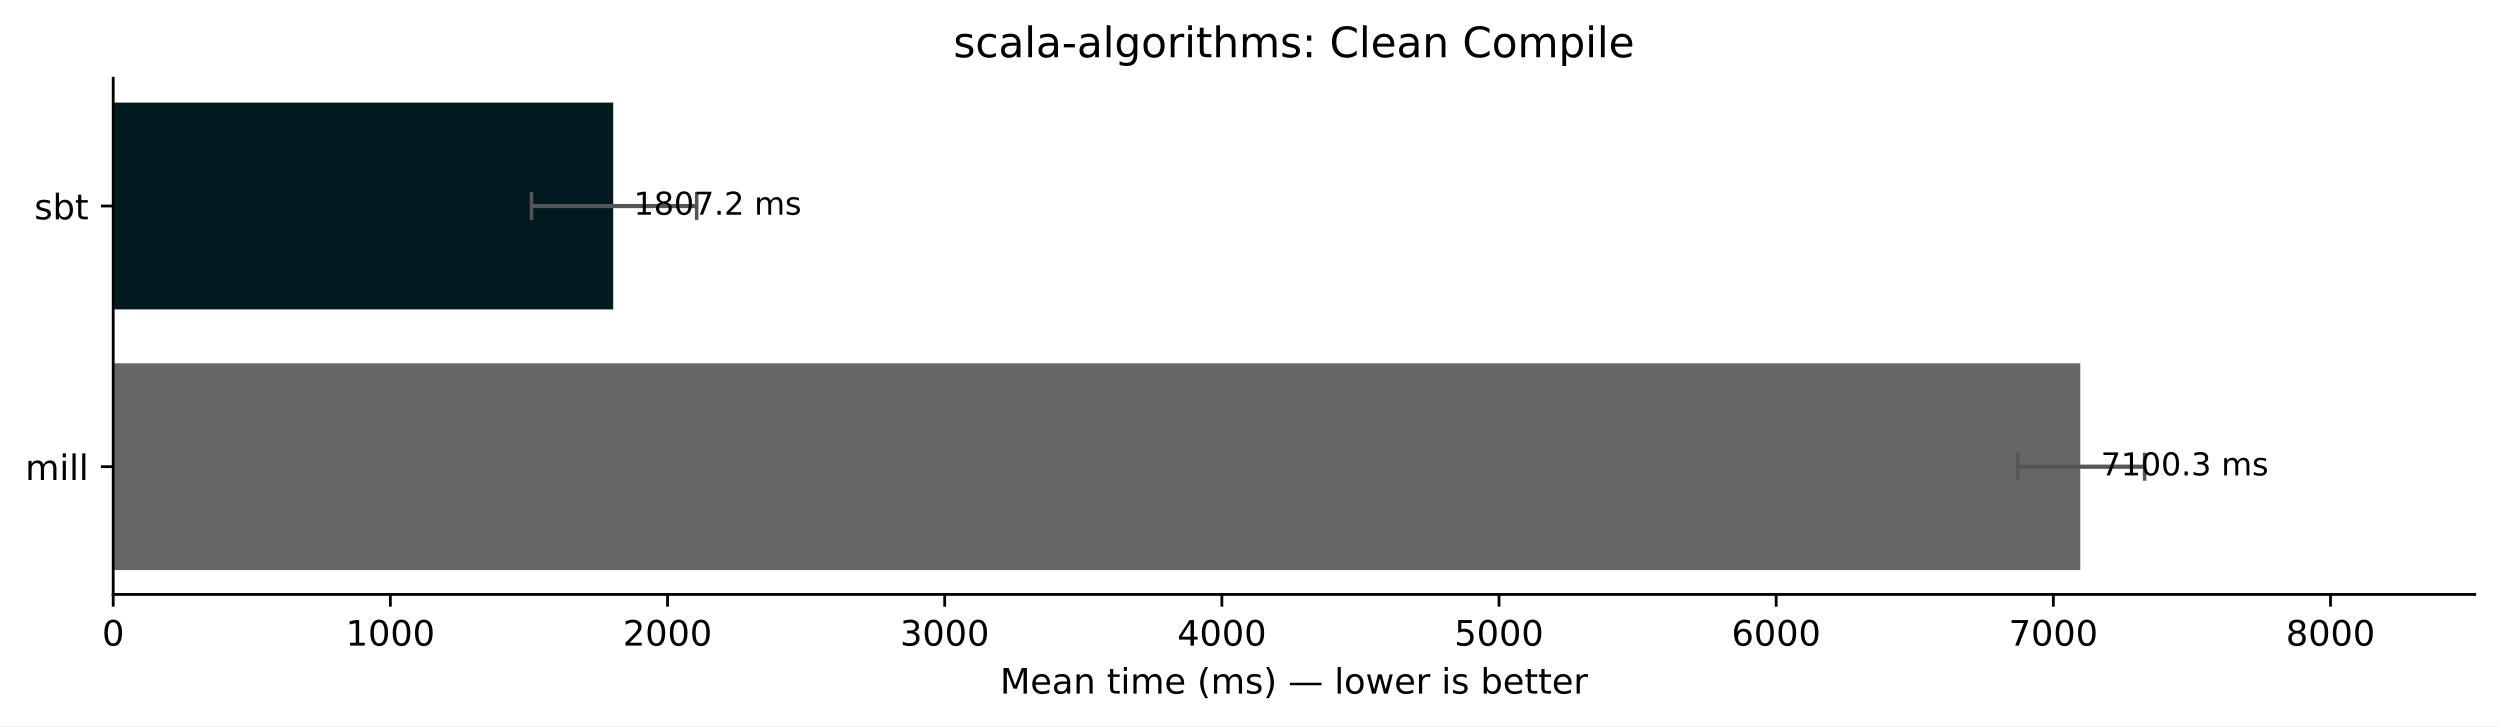
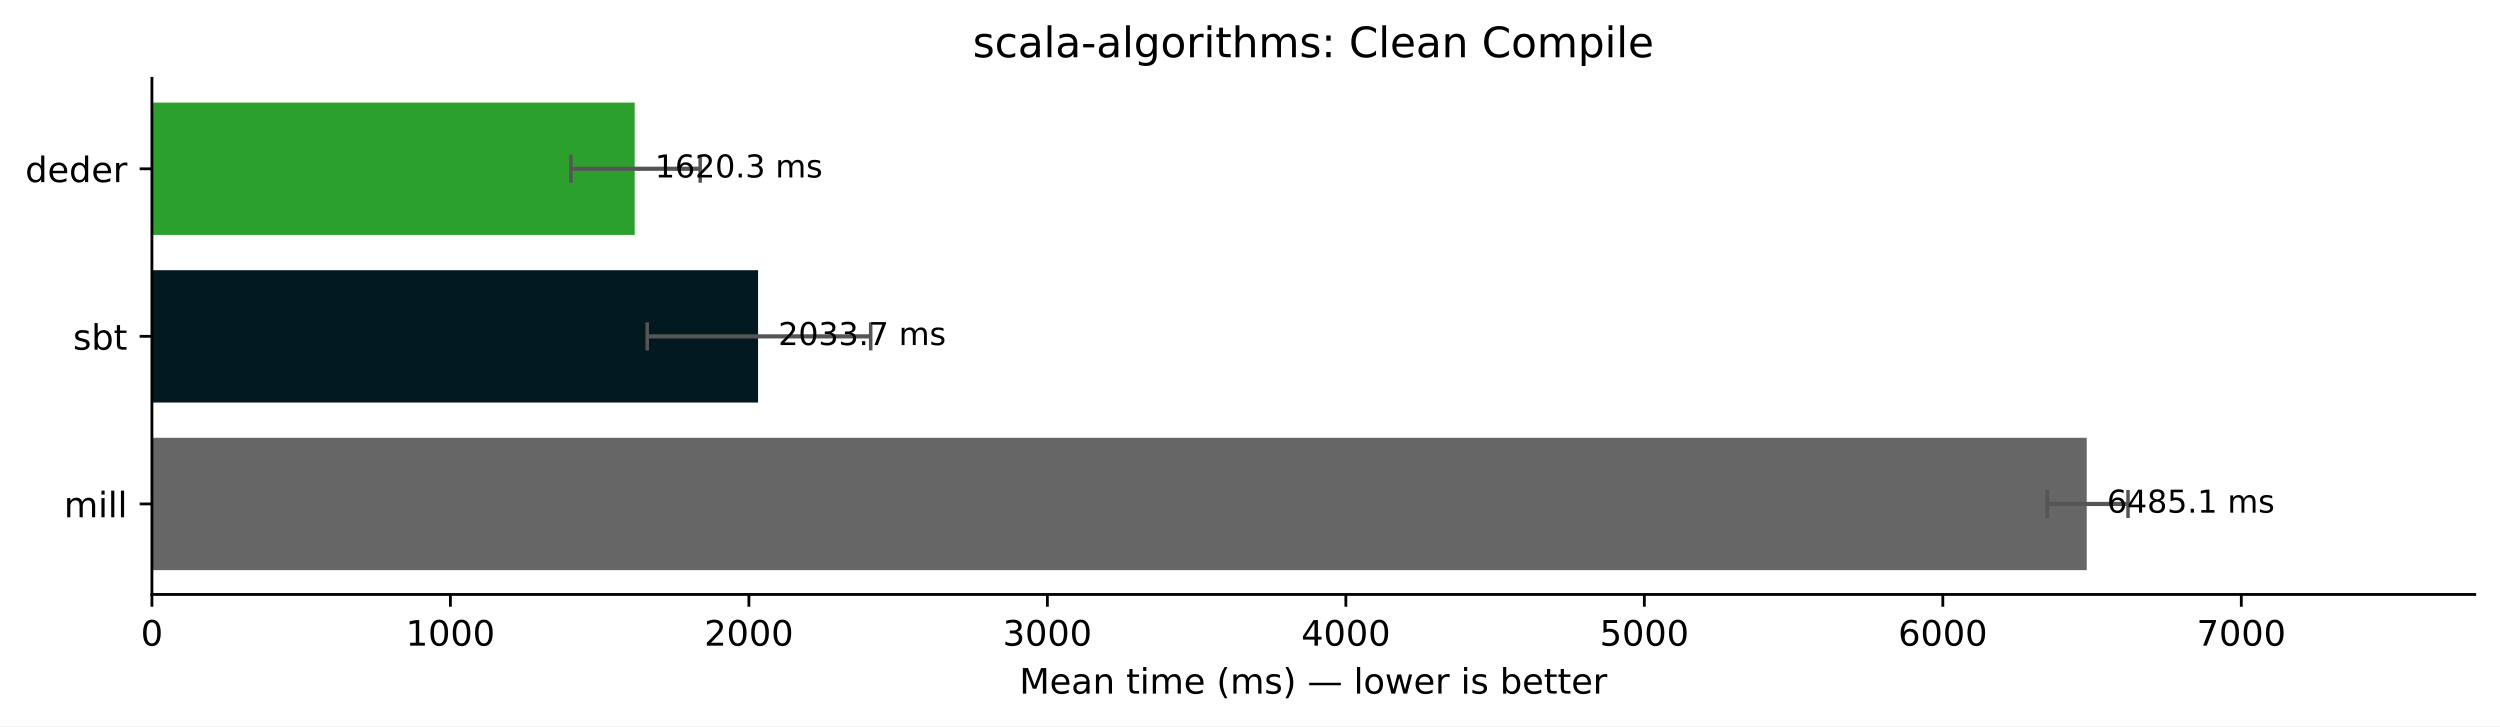
- <svg xmlns="http://www.w3.org/2000/svg" xmlns:xlink="http://www.w3.org/1999/xlink" width="712.785pt" height="207.034pt" viewBox="0 0 712.785 207.034" version="1.1">
+ <svg xmlns="http://www.w3.org/2000/svg" xmlns:xlink="http://www.w3.org/1999/xlink" width="712.754pt" height="207.034pt" viewBox="0 0 712.754 207.034" version="1.1">
  <defs>
    <style type="text/css">*{stroke-linejoin: round; stroke-linecap: butt}</style>
  </defs>
  <g id="figure_1">
    <g id="patch_1">
-       <path d="M -0 207.034  L 712.785 207.034  L 712.785 0  L -0 0  z " style="fill: #ffffff" />
+       <path d="M 0 207.034  L 712.754 207.034  L 712.754 0  L 0 0  z " style="fill: #ffffff" />
    </g>
    <g id="axes_1">
      <g id="patch_2">
-         <path d="M 32.275 169.478  L 705.585 169.478  L 705.585 22.318  L 32.275 22.318  z " style="fill: #ffffff" />
+         <path d="M 43.314 169.478  L 705.554 169.478  L 705.554 22.318  L 43.314 22.318  z " style="fill: #ffffff" />
      </g>
      <g id="patch_3">
-         <path d="M 32.275 162.789  L 593.367 162.789  L 593.367 103.33  L 32.275 103.33  z " clip-path="url(#p13471422b7)" style="fill: #666666; stroke: #ffffff; stroke-width: 0.5; stroke-linejoin: miter" />
+         <path d="M 43.314 162.789  L 595.181 162.789  L 595.181 124.566  L 43.314 124.566  z " clip-path="url(#p39dc94864c)" style="fill: #666666; stroke: #ffffff; stroke-width: 0.5; stroke-linejoin: miter" />
      </g>
      <g id="patch_4">
-         <path d="M 32.275 88.466  L 175.085 88.466  L 175.085 29.007  L 32.275 29.007  z " clip-path="url(#p13471422b7)" style="fill: #01191f; stroke: #ffffff; stroke-width: 0.5; stroke-linejoin: miter" />
+         <path d="M 43.314 115.01  L 216.377 115.01  L 216.377 76.786  L 43.314 76.786  z " clip-path="url(#p39dc94864c)" style="fill: #01191f; stroke: #ffffff; stroke-width: 0.5; stroke-linejoin: miter" />
+       </g>
+       <g id="patch_5">
+         <path d="M 43.314 67.231  L 181.198 67.231  L 181.198 29.007  L 43.314 29.007  z " clip-path="url(#p39dc94864c)" style="fill: #2ca02c; stroke: #ffffff; stroke-width: 0.5; stroke-linejoin: miter" />
      </g>
      <g id="matplotlib.axis_1">
        <g id="xtick_1">
          <g id="line2d_1">
            <defs>
-               <path id="m124bd92689" d="M 0 0  L 0 3.5  " style="stroke: #000000; stroke-width: 0.8" />
+               <path id="mdf736c7431" d="M 0 0  L 0 3.5  " style="stroke: #000000; stroke-width: 0.8" />
            </defs>
            <g>
-               <use xlink:href="#m124bd92689" x="32.275" y="169.478" style="stroke: #000000; stroke-width: 0.8" />
+               <use xlink:href="#mdf736c7431" x="43.314" y="169.478" style="stroke: #000000; stroke-width: 0.8" />
            </g>
          </g>
          <g id="text_1">
-             <g transform="translate(29.09375 184.0766) scale(0.1 -0.1)">
+             <g transform="translate(40.13281 184.0766) scale(0.1 -0.1)">
              <defs>
                <path id="DejaVuSans-30" d="M 2034 4250  Q 1547 4250 1301 3770  Q 1056 3291 1056 2328  Q 1056 1369 1301 889  Q 1547 409 2034 409  Q 2525 409 2770 889  Q 3016 1369 3016 2328  Q 3016 3291 2770 3770  Q 2525 4250 2034 4250  z M 2034 4750  Q 2819 4750 3233 4129  Q 3647 3509 3647 2328  Q 3647 1150 3233 529  Q 2819 -91 2034 -91  Q 1250 -91 836 529  Q 422 1150 422 2328  Q 422 3509 836 4129  Q 1250 4750 2034 4750  z " transform="scale(0.015625)" />
              </defs>
              <use xlink:href="#DejaVuSans-30" />
            </g>
          </g>
        </g>
        <g id="xtick_2">
          <g id="line2d_2">
            <g>
-               <use xlink:href="#m124bd92689" x="111.299" y="169.478" style="stroke: #000000; stroke-width: 0.8" />
+               <use xlink:href="#mdf736c7431" x="128.412" y="169.478" style="stroke: #000000; stroke-width: 0.8" />
            </g>
          </g>
          <g id="text_2">
-             <g transform="translate(98.5735 184.0766) scale(0.1 -0.1)">
+             <g transform="translate(115.6871 184.0766) scale(0.1 -0.1)">
              <defs>
                <path id="DejaVuSans-31" d="M 794 531  L 1825 531  L 1825 4091  L 703 3866  L 703 4441  L 1819 4666  L 2450 4666  L 2450 531  L 3481 531  L 3481 0  L 794 0  L 794 531  z " transform="scale(0.015625)" />
              </defs>
              <use xlink:href="#DejaVuSans-31" />
              <use xlink:href="#DejaVuSans-30" transform="translate(63.62305 0)" />
              <use xlink:href="#DejaVuSans-30" transform="translate(127.2461 0)" />
              <use xlink:href="#DejaVuSans-30" transform="translate(190.8691 0)" />
            </g>
          </g>
        </g>
        <g id="xtick_3">
          <g id="line2d_3">
            <g>
-               <use xlink:href="#m124bd92689" x="190.322" y="169.478" style="stroke: #000000; stroke-width: 0.8" />
+               <use xlink:href="#mdf736c7431" x="213.51" y="169.478" style="stroke: #000000; stroke-width: 0.8" />
            </g>
          </g>
          <g id="text_3">
-             <g transform="translate(177.597 184.0766) scale(0.1 -0.1)">
+             <g transform="translate(200.7851 184.0766) scale(0.1 -0.1)">
              <defs>
                <path id="DejaVuSans-32" d="M 1228 531  L 3431 531  L 3431 0  L 469 0  L 469 531  Q 828 903 1448 1529  Q 2069 2156 2228 2338  Q 2531 2678 2651 2914  Q 2772 3150 2772 3378  Q 2772 3750 2511 3984  Q 2250 4219 1831 4219  Q 1534 4219 1204 4116  Q 875 4013 500 3803  L 500 4441  Q 881 4594 1212 4672  Q 1544 4750 1819 4750  Q 2544 4750 2975 4387  Q 3406 4025 3406 3419  Q 3406 3131 3298 2873  Q 3191 2616 2906 2266  Q 2828 2175 2409 1742  Q 1991 1309 1228 531  z " transform="scale(0.015625)" />
              </defs>
              <use xlink:href="#DejaVuSans-32" />
              <use xlink:href="#DejaVuSans-30" transform="translate(63.62305 0)" />
              <use xlink:href="#DejaVuSans-30" transform="translate(127.2461 0)" />
              <use xlink:href="#DejaVuSans-30" transform="translate(190.8691 0)" />
            </g>
          </g>
        </g>
        <g id="xtick_4">
          <g id="line2d_4">
            <g>
-               <use xlink:href="#m124bd92689" x="269.346" y="169.478" style="stroke: #000000; stroke-width: 0.8" />
+               <use xlink:href="#mdf736c7431" x="298.608" y="169.478" style="stroke: #000000; stroke-width: 0.8" />
            </g>
          </g>
          <g id="text_4">
-             <g transform="translate(256.6205 184.0766) scale(0.1 -0.1)">
+             <g transform="translate(285.8832 184.0766) scale(0.1 -0.1)">
              <defs>
                <path id="DejaVuSans-33" d="M 2597 2516  Q 3050 2419 3304 2112  Q 3559 1806 3559 1356  Q 3559 666 3084 287  Q 2609 -91 1734 -91  Q 1441 -91 1130 -33  Q 819 25 488 141  L 488 750  Q 750 597 1062 519  Q 1375 441 1716 441  Q 2309 441 2620 675  Q 2931 909 2931 1356  Q 2931 1769 2642 2001  Q 2353 2234 1838 2234  L 1294 2234  L 1294 2753  L 1863 2753  Q 2328 2753 2575 2939  Q 2822 3125 2822 3475  Q 2822 3834 2567 4026  Q 2313 4219 1838 4219  Q 1578 4219 1281 4162  Q 984 4106 628 3988  L 628 4550  Q 988 4650 1302 4700  Q 1616 4750 1894 4750  Q 2613 4750 3031 4423  Q 3450 4097 3450 3541  Q 3450 3153 3228 2886  Q 3006 2619 2597 2516  z " transform="scale(0.015625)" />
              </defs>
              <use xlink:href="#DejaVuSans-33" />
              <use xlink:href="#DejaVuSans-30" transform="translate(63.62305 0)" />
              <use xlink:href="#DejaVuSans-30" transform="translate(127.2461 0)" />
              <use xlink:href="#DejaVuSans-30" transform="translate(190.8691 0)" />
            </g>
          </g>
        </g>
        <g id="xtick_5">
          <g id="line2d_5">
            <g>
-               <use xlink:href="#m124bd92689" x="348.369" y="169.478" style="stroke: #000000; stroke-width: 0.8" />
+               <use xlink:href="#mdf736c7431" x="383.706" y="169.478" style="stroke: #000000; stroke-width: 0.8" />
            </g>
          </g>
          <g id="text_5">
-             <g transform="translate(335.644 184.0766) scale(0.1 -0.1)">
+             <g transform="translate(370.9812 184.0766) scale(0.1 -0.1)">
              <defs>
                <path id="DejaVuSans-34" d="M 2419 4116  L 825 1625  L 2419 1625  L 2419 4116  z M 2253 4666  L 3047 4666  L 3047 1625  L 3713 1625  L 3713 1100  L 3047 1100  L 3047 0  L 2419 0  L 2419 1100  L 313 1100  L 313 1709  L 2253 4666  z " transform="scale(0.015625)" />
              </defs>
              <use xlink:href="#DejaVuSans-34" />
              <use xlink:href="#DejaVuSans-30" transform="translate(63.62305 0)" />
              <use xlink:href="#DejaVuSans-30" transform="translate(127.2461 0)" />
              <use xlink:href="#DejaVuSans-30" transform="translate(190.8691 0)" />
            </g>
          </g>
        </g>
        <g id="xtick_6">
          <g id="line2d_6">
            <g>
-               <use xlink:href="#m124bd92689" x="427.393" y="169.478" style="stroke: #000000; stroke-width: 0.8" />
+               <use xlink:href="#mdf736c7431" x="468.804" y="169.478" style="stroke: #000000; stroke-width: 0.8" />
            </g>
          </g>
          <g id="text_6">
-             <g transform="translate(414.6675 184.0766) scale(0.1 -0.1)">
+             <g transform="translate(456.0792 184.0766) scale(0.1 -0.1)">
              <defs>
                <path id="DejaVuSans-35" d="M 691 4666  L 3169 4666  L 3169 4134  L 1269 4134  L 1269 2991  Q 1406 3038 1543 3061  Q 1681 3084 1819 3084  Q 2600 3084 3056 2656  Q 3513 2228 3513 1497  Q 3513 744 3044 326  Q 2575 -91 1722 -91  Q 1428 -91 1123 -41  Q 819 9 494 109  L 494 744  Q 775 591 1075 516  Q 1375 441 1709 441  Q 2250 441 2565 725  Q 2881 1009 2881 1497  Q 2881 1984 2565 2268  Q 2250 2553 1709 2553  Q 1456 2553 1204 2497  Q 953 2441 691 2322  L 691 4666  z " transform="scale(0.015625)" />
              </defs>
              <use xlink:href="#DejaVuSans-35" />
              <use xlink:href="#DejaVuSans-30" transform="translate(63.62305 0)" />
              <use xlink:href="#DejaVuSans-30" transform="translate(127.2461 0)" />
              <use xlink:href="#DejaVuSans-30" transform="translate(190.8691 0)" />
            </g>
          </g>
        </g>
        <g id="xtick_7">
          <g id="line2d_7">
            <g>
-               <use xlink:href="#m124bd92689" x="506.416" y="169.478" style="stroke: #000000; stroke-width: 0.8" />
+               <use xlink:href="#mdf736c7431" x="553.902" y="169.478" style="stroke: #000000; stroke-width: 0.8" />
            </g>
          </g>
          <g id="text_7">
-             <g transform="translate(493.691 184.0766) scale(0.1 -0.1)">
+             <g transform="translate(541.1772 184.0766) scale(0.1 -0.1)">
              <defs>
                <path id="DejaVuSans-36" d="M 2113 2584  Q 1688 2584 1439 2293  Q 1191 2003 1191 1497  Q 1191 994 1439 701  Q 1688 409 2113 409  Q 2538 409 2786 701  Q 3034 994 3034 1497  Q 3034 2003 2786 2293  Q 2538 2584 2113 2584  z M 3366 4563  L 3366 3988  Q 3128 4100 2886 4159  Q 2644 4219 2406 4219  Q 1781 4219 1451 3797  Q 1122 3375 1075 2522  Q 1259 2794 1537 2939  Q 1816 3084 2150 3084  Q 2853 3084 3261 2657  Q 3669 2231 3669 1497  Q 3669 778 3244 343  Q 2819 -91 2113 -91  Q 1303 -91 875 529  Q 447 1150 447 2328  Q 447 3434 972 4092  Q 1497 4750 2381 4750  Q 2619 4750 2861 4703  Q 3103 4656 3366 4563  z " transform="scale(0.015625)" />
              </defs>
              <use xlink:href="#DejaVuSans-36" />
              <use xlink:href="#DejaVuSans-30" transform="translate(63.62305 0)" />
              <use xlink:href="#DejaVuSans-30" transform="translate(127.2461 0)" />
              <use xlink:href="#DejaVuSans-30" transform="translate(190.8691 0)" />
            </g>
          </g>
        </g>
        <g id="xtick_8">
          <g id="line2d_8">
            <g>
-               <use xlink:href="#m124bd92689" x="585.44" y="169.478" style="stroke: #000000; stroke-width: 0.8" />
+               <use xlink:href="#mdf736c7431" x="639" y="169.478" style="stroke: #000000; stroke-width: 0.8" />
            </g>
          </g>
          <g id="text_8">
-             <g transform="translate(572.7145 184.0766) scale(0.1 -0.1)">
+             <g transform="translate(626.2753 184.0766) scale(0.1 -0.1)">
              <defs>
                <path id="DejaVuSans-37" d="M 525 4666  L 3525 4666  L 3525 4397  L 1831 0  L 1172 0  L 2766 4134  L 525 4134  L 525 4666  z " transform="scale(0.015625)" />
              </defs>
              <use xlink:href="#DejaVuSans-37" />
              <use xlink:href="#DejaVuSans-30" transform="translate(63.62305 0)" />
              <use xlink:href="#DejaVuSans-30" transform="translate(127.2461 0)" />
              <use xlink:href="#DejaVuSans-30" transform="translate(190.8691 0)" />
            </g>
          </g>
        </g>
-         <g id="xtick_9">
-           <g id="line2d_9">
-             <g>
-               <use xlink:href="#m124bd92689" x="664.463" y="169.478" style="stroke: #000000; stroke-width: 0.8" />
-             </g>
-           </g>
-           <g id="text_9">
-             <g transform="translate(651.738 184.0766) scale(0.1 -0.1)">
-               <defs>
-                 <path id="DejaVuSans-38" d="M 2034 2216  Q 1584 2216 1326 1975  Q 1069 1734 1069 1313  Q 1069 891 1326 650  Q 1584 409 2034 409  Q 2484 409 2743 651  Q 3003 894 3003 1313  Q 3003 1734 2745 1975  Q 2488 2216 2034 2216  z M 1403 2484  Q 997 2584 770 2862  Q 544 3141 544 3541  Q 544 4100 942 4425  Q 1341 4750 2034 4750  Q 2731 4750 3128 4425  Q 3525 4100 3525 3541  Q 3525 3141 3298 2862  Q 3072 2584 2669 2484  Q 3125 2378 3379 2068  Q 3634 1759 3634 1313  Q 3634 634 3220 271  Q 2806 -91 2034 -91  Q 1263 -91 848 271  Q 434 634 434 1313  Q 434 1759 690 2068  Q 947 2378 1403 2484  z M 1172 3481  Q 1172 3119 1398 2916  Q 1625 2713 2034 2713  Q 2441 2713 2670 2916  Q 2900 3119 2900 3481  Q 2900 3844 2670 4047  Q 2441 4250 2034 4250  Q 1625 4250 1398 4047  Q 1172 3844 1172 3481  z " transform="scale(0.015625)" />
-               </defs>
-               <use xlink:href="#DejaVuSans-38" />
-               <use xlink:href="#DejaVuSans-30" transform="translate(63.62305 0)" />
-               <use xlink:href="#DejaVuSans-30" transform="translate(127.2461 0)" />
-               <use xlink:href="#DejaVuSans-30" transform="translate(190.8691 0)" />
-             </g>
-           </g>
-         </g>
-         <g id="text_10">
-           <g transform="translate(285.1331 197.7547) scale(0.1 -0.1)">
+         <g id="text_9">
+           <g transform="translate(290.6372 197.7547) scale(0.1 -0.1)">
            <defs>
              <path id="DejaVuSans-4d" d="M 628 4666  L 1569 4666  L 2759 1491  L 3956 4666  L 4897 4666  L 4897 0  L 4281 0  L 4281 4097  L 3078 897  L 2444 897  L 1241 4097  L 1241 0  L 628 0  L 628 4666  z " transform="scale(0.015625)" />
              <path id="DejaVuSans-65" d="M 3597 1894  L 3597 1613  L 953 1613  Q 991 1019 1311 708  Q 1631 397 2203 397  Q 2534 397 2845 478  Q 3156 559 3463 722  L 3463 178  Q 3153 47 2828 -22  Q 2503 -91 2169 -91  Q 1331 -91 842 396  Q 353 884 353 1716  Q 353 2575 817 3079  Q 1281 3584 2069 3584  Q 2775 3584 3186 3129  Q 3597 2675 3597 1894  z M 3022 2063  Q 3016 2534 2758 2815  Q 2500 3097 2075 3097  Q 1594 3097 1305 2825  Q 1016 2553 972 2059  L 3022 2063  z " transform="scale(0.015625)" />
              <path id="DejaVuSans-61" d="M 2194 1759  Q 1497 1759 1228 1600  Q 959 1441 959 1056  Q 959 750 1161 570  Q 1363 391 1709 391  Q 2188 391 2477 730  Q 2766 1069 2766 1631  L 2766 1759  L 2194 1759  z M 3341 1997  L 3341 0  L 2766 0  L 2766 531  Q 2569 213 2275 61  Q 1981 -91 1556 -91  Q 1019 -91 701 211  Q 384 513 384 1019  Q 384 1609 779 1909  Q 1175 2209 1959 2209  L 2766 2209  L 2766 2266  Q 2766 2663 2505 2880  Q 2244 3097 1772 3097  Q 1472 3097 1187 3025  Q 903 2953 641 2809  L 641 3341  Q 956 3463 1253 3523  Q 1550 3584 1831 3584  Q 2591 3584 2966 3190  Q 3341 2797 3341 1997  z " transform="scale(0.015625)" />
              <path id="DejaVuSans-6e" d="M 3513 2113  L 3513 0  L 2938 0  L 2938 2094  Q 2938 2591 2744 2837  Q 2550 3084 2163 3084  Q 1697 3084 1428 2787  Q 1159 2491 1159 1978  L 1159 0  L 581 0  L 581 3500  L 1159 3500  L 1159 2956  Q 1366 3272 1645 3428  Q 1925 3584 2291 3584  Q 2894 3584 3203 3211  Q 3513 2838 3513 2113  z " transform="scale(0.015625)" />
              <path id="DejaVuSans-20" transform="scale(0.015625)" />
              <path id="DejaVuSans-74" d="M 1172 4494  L 1172 3500  L 2356 3500  L 2356 3053  L 1172 3053  L 1172 1153  Q 1172 725 1289 603  Q 1406 481 1766 481  L 2356 481  L 2356 0  L 1766 0  Q 1100 0 847 248  Q 594 497 594 1153  L 594 3053  L 172 3053  L 172 3500  L 594 3500  L 594 4494  L 1172 4494  z " transform="scale(0.015625)" />
              <path id="DejaVuSans-69" d="M 603 3500  L 1178 3500  L 1178 0  L 603 0  L 603 3500  z M 603 4863  L 1178 4863  L 1178 4134  L 603 4134  L 603 4863  z " transform="scale(0.015625)" />
              <path id="DejaVuSans-6d" d="M 3328 2828  Q 3544 3216 3844 3400  Q 4144 3584 4550 3584  Q 5097 3584 5394 3201  Q 5691 2819 5691 2113  L 5691 0  L 5113 0  L 5113 2094  Q 5113 2597 4934 2840  Q 4756 3084 4391 3084  Q 3944 3084 3684 2787  Q 3425 2491 3425 1978  L 3425 0  L 2847 0  L 2847 2094  Q 2847 2600 2669 2842  Q 2491 3084 2119 3084  Q 1678 3084 1418 2786  Q 1159 2488 1159 1978  L 1159 0  L 581 0  L 581 3500  L 1159 3500  L 1159 2956  Q 1356 3278 1631 3431  Q 1906 3584 2284 3584  Q 2666 3584 2933 3390  Q 3200 3197 3328 2828  z " transform="scale(0.015625)" />
              <path id="DejaVuSans-28" d="M 1984 4856  Q 1566 4138 1362 3434  Q 1159 2731 1159 2009  Q 1159 1288 1364 580  Q 1569 -128 1984 -844  L 1484 -844  Q 1016 -109 783 600  Q 550 1309 550 2009  Q 550 2706 781 3412  Q 1013 4119 1484 4856  L 1984 4856  z " transform="scale(0.015625)" />
              <path id="DejaVuSans-73" d="M 2834 3397  L 2834 2853  Q 2591 2978 2328 3040  Q 2066 3103 1784 3103  Q 1356 3103 1142 2972  Q 928 2841 928 2578  Q 928 2378 1081 2264  Q 1234 2150 1697 2047  L 1894 2003  Q 2506 1872 2764 1633  Q 3022 1394 3022 966  Q 3022 478 2636 193  Q 2250 -91 1575 -91  Q 1294 -91 989 -36  Q 684 19 347 128  L 347 722  Q 666 556 975 473  Q 1284 391 1588 391  Q 1994 391 2212 530  Q 2431 669 2431 922  Q 2431 1156 2273 1281  Q 2116 1406 1581 1522  L 1381 1569  Q 847 1681 609 1914  Q 372 2147 372 2553  Q 372 3047 722 3315  Q 1072 3584 1716 3584  Q 2034 3584 2315 3537  Q 2597 3491 2834 3397  z " transform="scale(0.015625)" />
              <path id="DejaVuSans-29" d="M 513 4856  L 1013 4856  Q 1481 4119 1714 3412  Q 1947 2706 1947 2009  Q 1947 1309 1714 600  Q 1481 -109 1013 -844  L 513 -844  Q 928 -128 1133 580  Q 1338 1288 1338 2009  Q 1338 2731 1133 3434  Q 928 4138 513 4856  z " transform="scale(0.015625)" />
              <path id="DejaVuSans-2014" d="M 313 1978  L 6088 1978  L 6088 1528  L 313 1528  L 313 1978  z " transform="scale(0.015625)" />
              <path id="DejaVuSans-6c" d="M 603 4863  L 1178 4863  L 1178 0  L 603 0  L 603 4863  z " transform="scale(0.015625)" />
              <path id="DejaVuSans-6f" d="M 1959 3097  Q 1497 3097 1228 2736  Q 959 2375 959 1747  Q 959 1119 1226 758  Q 1494 397 1959 397  Q 2419 397 2687 759  Q 2956 1122 2956 1747  Q 2956 2369 2687 2733  Q 2419 3097 1959 3097  z M 1959 3584  Q 2709 3584 3137 3096  Q 3566 2609 3566 1747  Q 3566 888 3137 398  Q 2709 -91 1959 -91  Q 1206 -91 779 398  Q 353 888 353 1747  Q 353 2609 779 3096  Q 1206 3584 1959 3584  z " transform="scale(0.015625)" />
              <path id="DejaVuSans-77" d="M 269 3500  L 844 3500  L 1563 769  L 2278 3500  L 2956 3500  L 3675 769  L 4391 3500  L 4966 3500  L 4050 0  L 3372 0  L 2619 2869  L 1863 0  L 1184 0  L 269 3500  z " transform="scale(0.015625)" />
              <path id="DejaVuSans-72" d="M 2631 2963  Q 2534 3019 2420 3045  Q 2306 3072 2169 3072  Q 1681 3072 1420 2755  Q 1159 2438 1159 1844  L 1159 0  L 581 0  L 581 3500  L 1159 3500  L 1159 2956  Q 1341 3275 1631 3429  Q 1922 3584 2338 3584  Q 2397 3584 2469 3576  Q 2541 3569 2628 3553  L 2631 2963  z " transform="scale(0.015625)" />
              <path id="DejaVuSans-62" d="M 3116 1747  Q 3116 2381 2855 2742  Q 2594 3103 2138 3103  Q 1681 3103 1420 2742  Q 1159 2381 1159 1747  Q 1159 1113 1420 752  Q 1681 391 2138 391  Q 2594 391 2855 752  Q 3116 1113 3116 1747  z M 1159 2969  Q 1341 3281 1617 3432  Q 1894 3584 2278 3584  Q 2916 3584 3314 3078  Q 3713 2572 3713 1747  Q 3713 922 3314 415  Q 2916 -91 2278 -91  Q 1894 -91 1617 61  Q 1341 213 1159 525  L 1159 0  L 581 0  L 581 4863  L 1159 4863  L 1159 2969  z " transform="scale(0.015625)" />
            </defs>
            <use xlink:href="#DejaVuSans-4d" />
            <use xlink:href="#DejaVuSans-65" transform="translate(86.2793 0)" />
            <use xlink:href="#DejaVuSans-61" transform="translate(147.8027 0)" />
            <use xlink:href="#DejaVuSans-6e" transform="translate(209.082 0)" />
            <use xlink:href="#DejaVuSans-20" transform="translate(272.4609 0)" />
            <use xlink:href="#DejaVuSans-74" transform="translate(304.248 0)" />
            <use xlink:href="#DejaVuSans-69" transform="translate(343.457 0)" />
            <use xlink:href="#DejaVuSans-6d" transform="translate(371.2402 0)" />
            <use xlink:href="#DejaVuSans-65" transform="translate(468.6523 0)" />
            <use xlink:href="#DejaVuSans-20" transform="translate(530.1758 0)" />
            <use xlink:href="#DejaVuSans-28" transform="translate(561.9629 0)" />
            <use xlink:href="#DejaVuSans-6d" transform="translate(600.9766 0)" />
            <use xlink:href="#DejaVuSans-73" transform="translate(698.3887 0)" />
            <use xlink:href="#DejaVuSans-29" transform="translate(750.4883 0)" />
            <use xlink:href="#DejaVuSans-20" transform="translate(789.502 0)" />
            <use xlink:href="#DejaVuSans-2014" transform="translate(821.2891 0)" />
            <use xlink:href="#DejaVuSans-20" transform="translate(921.2891 0)" />
            <use xlink:href="#DejaVuSans-6c" transform="translate(953.0762 0)" />
            <use xlink:href="#DejaVuSans-6f" transform="translate(980.8594 0)" />
            <use xlink:href="#DejaVuSans-77" transform="translate(1042.041 0)" />
            <use xlink:href="#DejaVuSans-65" transform="translate(1123.828 0)" />
            <use xlink:href="#DejaVuSans-72" transform="translate(1185.352 0)" />
            <use xlink:href="#DejaVuSans-20" transform="translate(1226.465 0)" />
            <use xlink:href="#DejaVuSans-69" transform="translate(1258.252 0)" />
            <use xlink:href="#DejaVuSans-73" transform="translate(1286.035 0)" />
            <use xlink:href="#DejaVuSans-20" transform="translate(1338.135 0)" />
            <use xlink:href="#DejaVuSans-62" transform="translate(1369.922 0)" />
            <use xlink:href="#DejaVuSans-65" transform="translate(1433.398 0)" />
            <use xlink:href="#DejaVuSans-74" transform="translate(1494.922 0)" />
            <use xlink:href="#DejaVuSans-74" transform="translate(1534.131 0)" />
            <use xlink:href="#DejaVuSans-65" transform="translate(1573.34 0)" />
            <use xlink:href="#DejaVuSans-72" transform="translate(1634.863 0)" />
          </g>
        </g>
      </g>
      <g id="matplotlib.axis_2">
        <g id="ytick_1">
-           <g id="line2d_10">
+           <g id="line2d_9">
            <defs>
-               <path id="m9198d28885" d="M 0 0  L -3.5 0  " style="stroke: #000000; stroke-width: 0.8" />
+               <path id="m416cc85d09" d="M 0 0  L -3.5 0  " style="stroke: #000000; stroke-width: 0.8" />
            </defs>
            <g>
-               <use xlink:href="#m9198d28885" x="32.275" y="133.06" style="stroke: #000000; stroke-width: 0.8" />
-             </g>
-           </g>
-           <g id="text_11">
-             <g transform="translate(7.2 136.859) scale(0.1 -0.1)">
+               <use xlink:href="#m416cc85d09" x="43.314" y="143.677" style="stroke: #000000; stroke-width: 0.8" />
+             </g>
+           </g>
+           <g id="text_10">
+             <g transform="translate(18.23906 147.4766) scale(0.1 -0.1)">
              <use xlink:href="#DejaVuSans-6d" />
              <use xlink:href="#DejaVuSans-69" transform="translate(97.41211 0)" />
              <use xlink:href="#DejaVuSans-6c" transform="translate(125.1953 0)" />
              <use xlink:href="#DejaVuSans-6c" transform="translate(152.9785 0)" />
            </g>
          </g>
        </g>
        <g id="ytick_2">
-           <g id="line2d_11">
-             <g>
-               <use xlink:href="#m9198d28885" x="32.275" y="58.737" style="stroke: #000000; stroke-width: 0.8" />
-             </g>
-           </g>
-           <g id="text_12">
-             <g transform="translate(9.796875 62.53573) scale(0.1 -0.1)">
+           <g id="line2d_10">
+             <g>
+               <use xlink:href="#m416cc85d09" x="43.314" y="95.898" style="stroke: #000000; stroke-width: 0.8" />
+             </g>
+           </g>
+           <g id="text_11">
+             <g transform="translate(20.83594 99.69734) scale(0.1 -0.1)">
              <use xlink:href="#DejaVuSans-73" />
              <use xlink:href="#DejaVuSans-62" transform="translate(52.09961 0)" />
              <use xlink:href="#DejaVuSans-74" transform="translate(115.5762 0)" />
            </g>
          </g>
        </g>
+         <g id="ytick_3">
+           <g id="line2d_11">
+             <g>
+               <use xlink:href="#m416cc85d09" x="43.314" y="48.119" style="stroke: #000000; stroke-width: 0.8" />
+             </g>
+           </g>
+           <g id="text_12">
+             <g transform="translate(7.2 51.91812) scale(0.1 -0.1)">
+               <defs>
+                 <path id="DejaVuSans-64" d="M 2906 2969  L 2906 4863  L 3481 4863  L 3481 0  L 2906 0  L 2906 525  Q 2725 213 2448 61  Q 2172 -91 1784 -91  Q 1150 -91 751 415  Q 353 922 353 1747  Q 353 2572 751 3078  Q 1150 3584 1784 3584  Q 2172 3584 2448 3432  Q 2725 3281 2906 2969  z M 947 1747  Q 947 1113 1208 752  Q 1469 391 1925 391  Q 2381 391 2643 752  Q 2906 1113 2906 1747  Q 2906 2381 2643 2742  Q 2381 3103 1925 3103  Q 1469 3103 1208 2742  Q 947 2381 947 1747  z " transform="scale(0.015625)" />
+               </defs>
+               <use xlink:href="#DejaVuSans-64" />
+               <use xlink:href="#DejaVuSans-65" transform="translate(63.47656 0)" />
+               <use xlink:href="#DejaVuSans-64" transform="translate(125 0)" />
+               <use xlink:href="#DejaVuSans-65" transform="translate(188.4766 0)" />
+               <use xlink:href="#DejaVuSans-72" transform="translate(250 0)" />
+             </g>
+           </g>
+         </g>
      </g>
      <g id="LineCollection_1">
-         <path d="M 575.277 133.06  L 611.456 133.06  " clip-path="url(#p13471422b7)" style="fill: none; stroke: #555555; stroke-width: 1.2" />
-         <path d="M 151.541 58.737  L 198.63 58.737  " clip-path="url(#p13471422b7)" style="fill: none; stroke: #555555; stroke-width: 1.2" />
+         <path d="M 583.658 143.677  L 606.703 143.677  " clip-path="url(#p39dc94864c)" style="fill: none; stroke: #555555; stroke-width: 1.2" />
+         <path d="M 184.521 95.898  L 248.233 95.898  " clip-path="url(#p39dc94864c)" style="fill: none; stroke: #555555; stroke-width: 1.2" />
+         <path d="M 162.768 48.119  L 199.628 48.119  " clip-path="url(#p39dc94864c)" style="fill: none; stroke: #555555; stroke-width: 1.2" />
      </g>
      <g id="line2d_12">
        <defs>
-           <path id="m1e80f19bbd" d="M 0 4  L 0 -4  " style="stroke: #555555" />
+           <path id="mec23155a84" d="M 0 4  L 0 -4  " style="stroke: #555555" />
        </defs>
-         <g clip-path="url(#p13471422b7)">
-           <use xlink:href="#m1e80f19bbd" x="575.277" y="133.06" style="fill: #1f77b4; stroke: #555555" />
-           <use xlink:href="#m1e80f19bbd" x="151.541" y="58.737" style="fill: #1f77b4; stroke: #555555" />
+         <g clip-path="url(#p39dc94864c)">
+           <use xlink:href="#mec23155a84" x="583.658" y="143.677" style="fill: #1f77b4; stroke: #555555" />
+           <use xlink:href="#mec23155a84" x="184.521" y="95.898" style="fill: #1f77b4; stroke: #555555" />
+           <use xlink:href="#mec23155a84" x="162.768" y="48.119" style="fill: #1f77b4; stroke: #555555" />
        </g>
      </g>
      <g id="line2d_13">
-         <g clip-path="url(#p13471422b7)">
-           <use xlink:href="#m1e80f19bbd" x="611.456" y="133.06" style="fill: #1f77b4; stroke: #555555" />
-           <use xlink:href="#m1e80f19bbd" x="198.63" y="58.737" style="fill: #1f77b4; stroke: #555555" />
-         </g>
-       </g>
-       <g id="patch_5">
-         <path d="M 32.275 169.478  L 32.275 22.318  " style="fill: none; stroke: #000000; stroke-width: 0.8; stroke-linejoin: miter; stroke-linecap: square" />
+         <g clip-path="url(#p39dc94864c)">
+           <use xlink:href="#mec23155a84" x="606.703" y="143.677" style="fill: #1f77b4; stroke: #555555" />
+           <use xlink:href="#mec23155a84" x="248.233" y="95.898" style="fill: #1f77b4; stroke: #555555" />
+           <use xlink:href="#mec23155a84" x="199.628" y="48.119" style="fill: #1f77b4; stroke: #555555" />
+         </g>
      </g>
      <g id="patch_6">
-         <path d="M 32.275 169.478  L 705.585 169.478  " style="fill: none; stroke: #000000; stroke-width: 0.8; stroke-linejoin: miter; stroke-linecap: square" />
+         <path d="M 43.314 169.478  L 43.314 22.318  " style="fill: none; stroke: #000000; stroke-width: 0.8; stroke-linejoin: miter; stroke-linecap: square" />
+       </g>
+       <g id="patch_7">
+         <path d="M 43.314 169.478  L 705.554 169.478  " style="fill: none; stroke: #000000; stroke-width: 0.8; stroke-linejoin: miter; stroke-linecap: square" />
      </g>
      <g id="text_13">
-         <g transform="translate(598.9776 135.5432) scale(0.09 -0.09)">
+         <g transform="translate(600.6994 146.1608) scale(0.09 -0.09)">
          <defs>
+             <path id="DejaVuSans-38" d="M 2034 2216  Q 1584 2216 1326 1975  Q 1069 1734 1069 1313  Q 1069 891 1326 650  Q 1584 409 2034 409  Q 2484 409 2743 651  Q 3003 894 3003 1313  Q 3003 1734 2745 1975  Q 2488 2216 2034 2216  z M 1403 2484  Q 997 2584 770 2862  Q 544 3141 544 3541  Q 544 4100 942 4425  Q 1341 4750 2034 4750  Q 2731 4750 3128 4425  Q 3525 4100 3525 3541  Q 3525 3141 3298 2862  Q 3072 2584 2669 2484  Q 3125 2378 3379 2068  Q 3634 1759 3634 1313  Q 3634 634 3220 271  Q 2806 -91 2034 -91  Q 1263 -91 848 271  Q 434 634 434 1313  Q 434 1759 690 2068  Q 947 2378 1403 2484  z M 1172 3481  Q 1172 3119 1398 2916  Q 1625 2713 2034 2713  Q 2441 2713 2670 2916  Q 2900 3119 2900 3481  Q 2900 3844 2670 4047  Q 2441 4250 2034 4250  Q 1625 4250 1398 4047  Q 1172 3844 1172 3481  z " transform="scale(0.015625)" />
            <path id="DejaVuSans-2e" d="M 684 794  L 1344 794  L 1344 0  L 684 0  L 684 794  z " transform="scale(0.015625)" />
          </defs>
-           <use xlink:href="#DejaVuSans-37" />
-           <use xlink:href="#DejaVuSans-31" transform="translate(63.62305 0)" />
-           <use xlink:href="#DejaVuSans-30" transform="translate(127.2461 0)" />
+           <use xlink:href="#DejaVuSans-36" />
+           <use xlink:href="#DejaVuSans-34" transform="translate(63.62305 0)" />
+           <use xlink:href="#DejaVuSans-38" transform="translate(127.2461 0)" />
+           <use xlink:href="#DejaVuSans-35" transform="translate(190.8691 0)" />
+           <use xlink:href="#DejaVuSans-2e" transform="translate(254.4922 0)" />
+           <use xlink:href="#DejaVuSans-31" transform="translate(286.2793 0)" />
+           <use xlink:href="#DejaVuSans-20" transform="translate(349.9023 0)" />
+           <use xlink:href="#DejaVuSans-6d" transform="translate(381.6895 0)" />
+           <use xlink:href="#DejaVuSans-73" transform="translate(479.1016 0)" />
+         </g>
+       </g>
+       <g id="text_14">
+         <g transform="translate(221.8958 98.38156) scale(0.09 -0.09)">
+           <use xlink:href="#DejaVuSans-32" />
+           <use xlink:href="#DejaVuSans-30" transform="translate(63.62305 0)" />
+           <use xlink:href="#DejaVuSans-33" transform="translate(127.2461 0)" />
+           <use xlink:href="#DejaVuSans-33" transform="translate(190.8691 0)" />
+           <use xlink:href="#DejaVuSans-2e" transform="translate(254.4922 0)" />
+           <use xlink:href="#DejaVuSans-37" transform="translate(286.2793 0)" />
+           <use xlink:href="#DejaVuSans-20" transform="translate(349.9023 0)" />
+           <use xlink:href="#DejaVuSans-6d" transform="translate(381.6895 0)" />
+           <use xlink:href="#DejaVuSans-73" transform="translate(479.1016 0)" />
+         </g>
+       </g>
+       <g id="text_15">
+         <g transform="translate(186.7168 50.60234) scale(0.09 -0.09)">
+           <use xlink:href="#DejaVuSans-31" />
+           <use xlink:href="#DejaVuSans-36" transform="translate(63.62305 0)" />
+           <use xlink:href="#DejaVuSans-32" transform="translate(127.2461 0)" />
          <use xlink:href="#DejaVuSans-30" transform="translate(190.8691 0)" />
          <use xlink:href="#DejaVuSans-2e" transform="translate(254.4922 0)" />
          <use xlink:href="#DejaVuSans-33" transform="translate(286.2793 0)" />
          <use xlink:href="#DejaVuSans-20" transform="translate(349.9023 0)" />
          <use xlink:href="#DejaVuSans-6d" transform="translate(381.6895 0)" />
          <use xlink:href="#DejaVuSans-73" transform="translate(479.1016 0)" />
        </g>
      </g>
-       <g id="text_14">
-         <g transform="translate(180.6964 61.21995) scale(0.09 -0.09)">
-           <use xlink:href="#DejaVuSans-31" />
-           <use xlink:href="#DejaVuSans-38" transform="translate(63.62305 0)" />
-           <use xlink:href="#DejaVuSans-30" transform="translate(127.2461 0)" />
-           <use xlink:href="#DejaVuSans-37" transform="translate(190.8691 0)" />
-           <use xlink:href="#DejaVuSans-2e" transform="translate(254.4922 0)" />
-           <use xlink:href="#DejaVuSans-32" transform="translate(286.2793 0)" />
-           <use xlink:href="#DejaVuSans-20" transform="translate(349.9023 0)" />
-           <use xlink:href="#DejaVuSans-6d" transform="translate(381.6895 0)" />
-           <use xlink:href="#DejaVuSans-73" transform="translate(479.1016 0)" />
-         </g>
-       </g>
-       <g id="text_15">
-         <g transform="translate(271.835 16.31812) scale(0.12 -0.12)">
+       <g id="text_16">
+         <g transform="translate(277.3391 16.31812) scale(0.12 -0.12)">
          <defs>
            <path id="DejaVuSans-63" d="M 3122 3366  L 3122 2828  Q 2878 2963 2633 3030  Q 2388 3097 2138 3097  Q 1578 3097 1268 2742  Q 959 2388 959 1747  Q 959 1106 1268 751  Q 1578 397 2138 397  Q 2388 397 2633 464  Q 2878 531 3122 666  L 3122 134  Q 2881 22 2623 -34  Q 2366 -91 2075 -91  Q 1284 -91 818 406  Q 353 903 353 1747  Q 353 2603 823 3093  Q 1294 3584 2113 3584  Q 2378 3584 2631 3529  Q 2884 3475 3122 3366  z " transform="scale(0.015625)" />
            <path id="DejaVuSans-2d" d="M 313 2009  L 1997 2009  L 1997 1497  L 313 1497  L 313 2009  z " transform="scale(0.015625)" />
            <path id="DejaVuSans-67" d="M 2906 1791  Q 2906 2416 2648 2759  Q 2391 3103 1925 3103  Q 1463 3103 1205 2759  Q 947 2416 947 1791  Q 947 1169 1205 825  Q 1463 481 1925 481  Q 2391 481 2648 825  Q 2906 1169 2906 1791  z M 3481 434  Q 3481 -459 3084 -895  Q 2688 -1331 1869 -1331  Q 1566 -1331 1297 -1286  Q 1028 -1241 775 -1147  L 775 -588  Q 1028 -725 1275 -790  Q 1522 -856 1778 -856  Q 2344 -856 2625 -561  Q 2906 -266 2906 331  L 2906 616  Q 2728 306 2450 153  Q 2172 0 1784 0  Q 1141 0 747 490  Q 353 981 353 1791  Q 353 2603 747 3093  Q 1141 3584 1784 3584  Q 2172 3584 2450 3431  Q 2728 3278 2906 2969  L 2906 3500  L 3481 3500  L 3481 434  z " transform="scale(0.015625)" />
            <path id="DejaVuSans-68" d="M 3513 2113  L 3513 0  L 2938 0  L 2938 2094  Q 2938 2591 2744 2837  Q 2550 3084 2163 3084  Q 1697 3084 1428 2787  Q 1159 2491 1159 1978  L 1159 0  L 581 0  L 581 4863  L 1159 4863  L 1159 2956  Q 1366 3272 1645 3428  Q 1925 3584 2291 3584  Q 2894 3584 3203 3211  Q 3513 2838 3513 2113  z " transform="scale(0.015625)" />
            <path id="DejaVuSans-3a" d="M 750 794  L 1409 794  L 1409 0  L 750 0  L 750 794  z M 750 3309  L 1409 3309  L 1409 2516  L 750 2516  L 750 3309  z " transform="scale(0.015625)" />
            <path id="DejaVuSans-43" d="M 4122 4306  L 4122 3641  Q 3803 3938 3442 4084  Q 3081 4231 2675 4231  Q 1875 4231 1450 3742  Q 1025 3253 1025 2328  Q 1025 1406 1450 917  Q 1875 428 2675 428  Q 3081 428 3442 575  Q 3803 722 4122 1019  L 4122 359  Q 3791 134 3420 21  Q 3050 -91 2638 -91  Q 1578 -91 968 557  Q 359 1206 359 2328  Q 359 3453 968 4101  Q 1578 4750 2638 4750  Q 3056 4750 3426 4639  Q 3797 4528 4122 4306  z " transform="scale(0.015625)" />
            <path id="DejaVuSans-70" d="M 1159 525  L 1159 -1331  L 581 -1331  L 581 3500  L 1159 3500  L 1159 2969  Q 1341 3281 1617 3432  Q 1894 3584 2278 3584  Q 2916 3584 3314 3078  Q 3713 2572 3713 1747  Q 3713 922 3314 415  Q 2916 -91 2278 -91  Q 1894 -91 1617 61  Q 1341 213 1159 525  z M 3116 1747  Q 3116 2381 2855 2742  Q 2594 3103 2138 3103  Q 1681 3103 1420 2742  Q 1159 2381 1159 1747  Q 1159 1113 1420 752  Q 1681 391 2138 391  Q 2594 391 2855 752  Q 3116 1113 3116 1747  z " transform="scale(0.015625)" />
          </defs>
          <use xlink:href="#DejaVuSans-73" />
          <use xlink:href="#DejaVuSans-63" transform="translate(52.09961 0)" />
          <use xlink:href="#DejaVuSans-61" transform="translate(107.0801 0)" />
          <use xlink:href="#DejaVuSans-6c" transform="translate(168.3594 0)" />
          <use xlink:href="#DejaVuSans-61" transform="translate(196.1426 0)" />
          <use xlink:href="#DejaVuSans-2d" transform="translate(257.4219 0)" />
          <use xlink:href="#DejaVuSans-61" transform="translate(293.5059 0)" />
          <use xlink:href="#DejaVuSans-6c" transform="translate(354.7852 0)" />
          <use xlink:href="#DejaVuSans-67" transform="translate(382.5684 0)" />
          <use xlink:href="#DejaVuSans-6f" transform="translate(446.0449 0)" />
          <use xlink:href="#DejaVuSans-72" transform="translate(507.2266 0)" />
          <use xlink:href="#DejaVuSans-69" transform="translate(548.3398 0)" />
          <use xlink:href="#DejaVuSans-74" transform="translate(576.123 0)" />
          <use xlink:href="#DejaVuSans-68" transform="translate(615.332 0)" />
          <use xlink:href="#DejaVuSans-6d" transform="translate(678.7109 0)" />
          <use xlink:href="#DejaVuSans-73" transform="translate(776.123 0)" />
          <use xlink:href="#DejaVuSans-3a" transform="translate(828.2227 0)" />
          <use xlink:href="#DejaVuSans-20" transform="translate(861.9141 0)" />
          <use xlink:href="#DejaVuSans-43" transform="translate(893.7012 0)" />
          <use xlink:href="#DejaVuSans-6c" transform="translate(963.5254 0)" />
          <use xlink:href="#DejaVuSans-65" transform="translate(991.3086 0)" />
          <use xlink:href="#DejaVuSans-61" transform="translate(1052.832 0)" />
          <use xlink:href="#DejaVuSans-6e" transform="translate(1114.111 0)" />
          <use xlink:href="#DejaVuSans-20" transform="translate(1177.49 0)" />
          <use xlink:href="#DejaVuSans-43" transform="translate(1209.277 0)" />
          <use xlink:href="#DejaVuSans-6f" transform="translate(1279.102 0)" />
          <use xlink:href="#DejaVuSans-6d" transform="translate(1340.283 0)" />
          <use xlink:href="#DejaVuSans-70" transform="translate(1437.695 0)" />
          <use xlink:href="#DejaVuSans-69" transform="translate(1501.172 0)" />
          <use xlink:href="#DejaVuSans-6c" transform="translate(1528.955 0)" />
          <use xlink:href="#DejaVuSans-65" transform="translate(1556.738 0)" />
        </g>
      </g>
    </g>
  </g>
  <defs>
-     <clipPath id="p13471422b7">
-       <rect x="32.275" y="22.318" width="673.31" height="147.16" />
+     <clipPath id="p39dc94864c">
+       <rect x="43.314" y="22.318" width="662.24" height="147.16" />
    </clipPath>
  </defs>
</svg>
